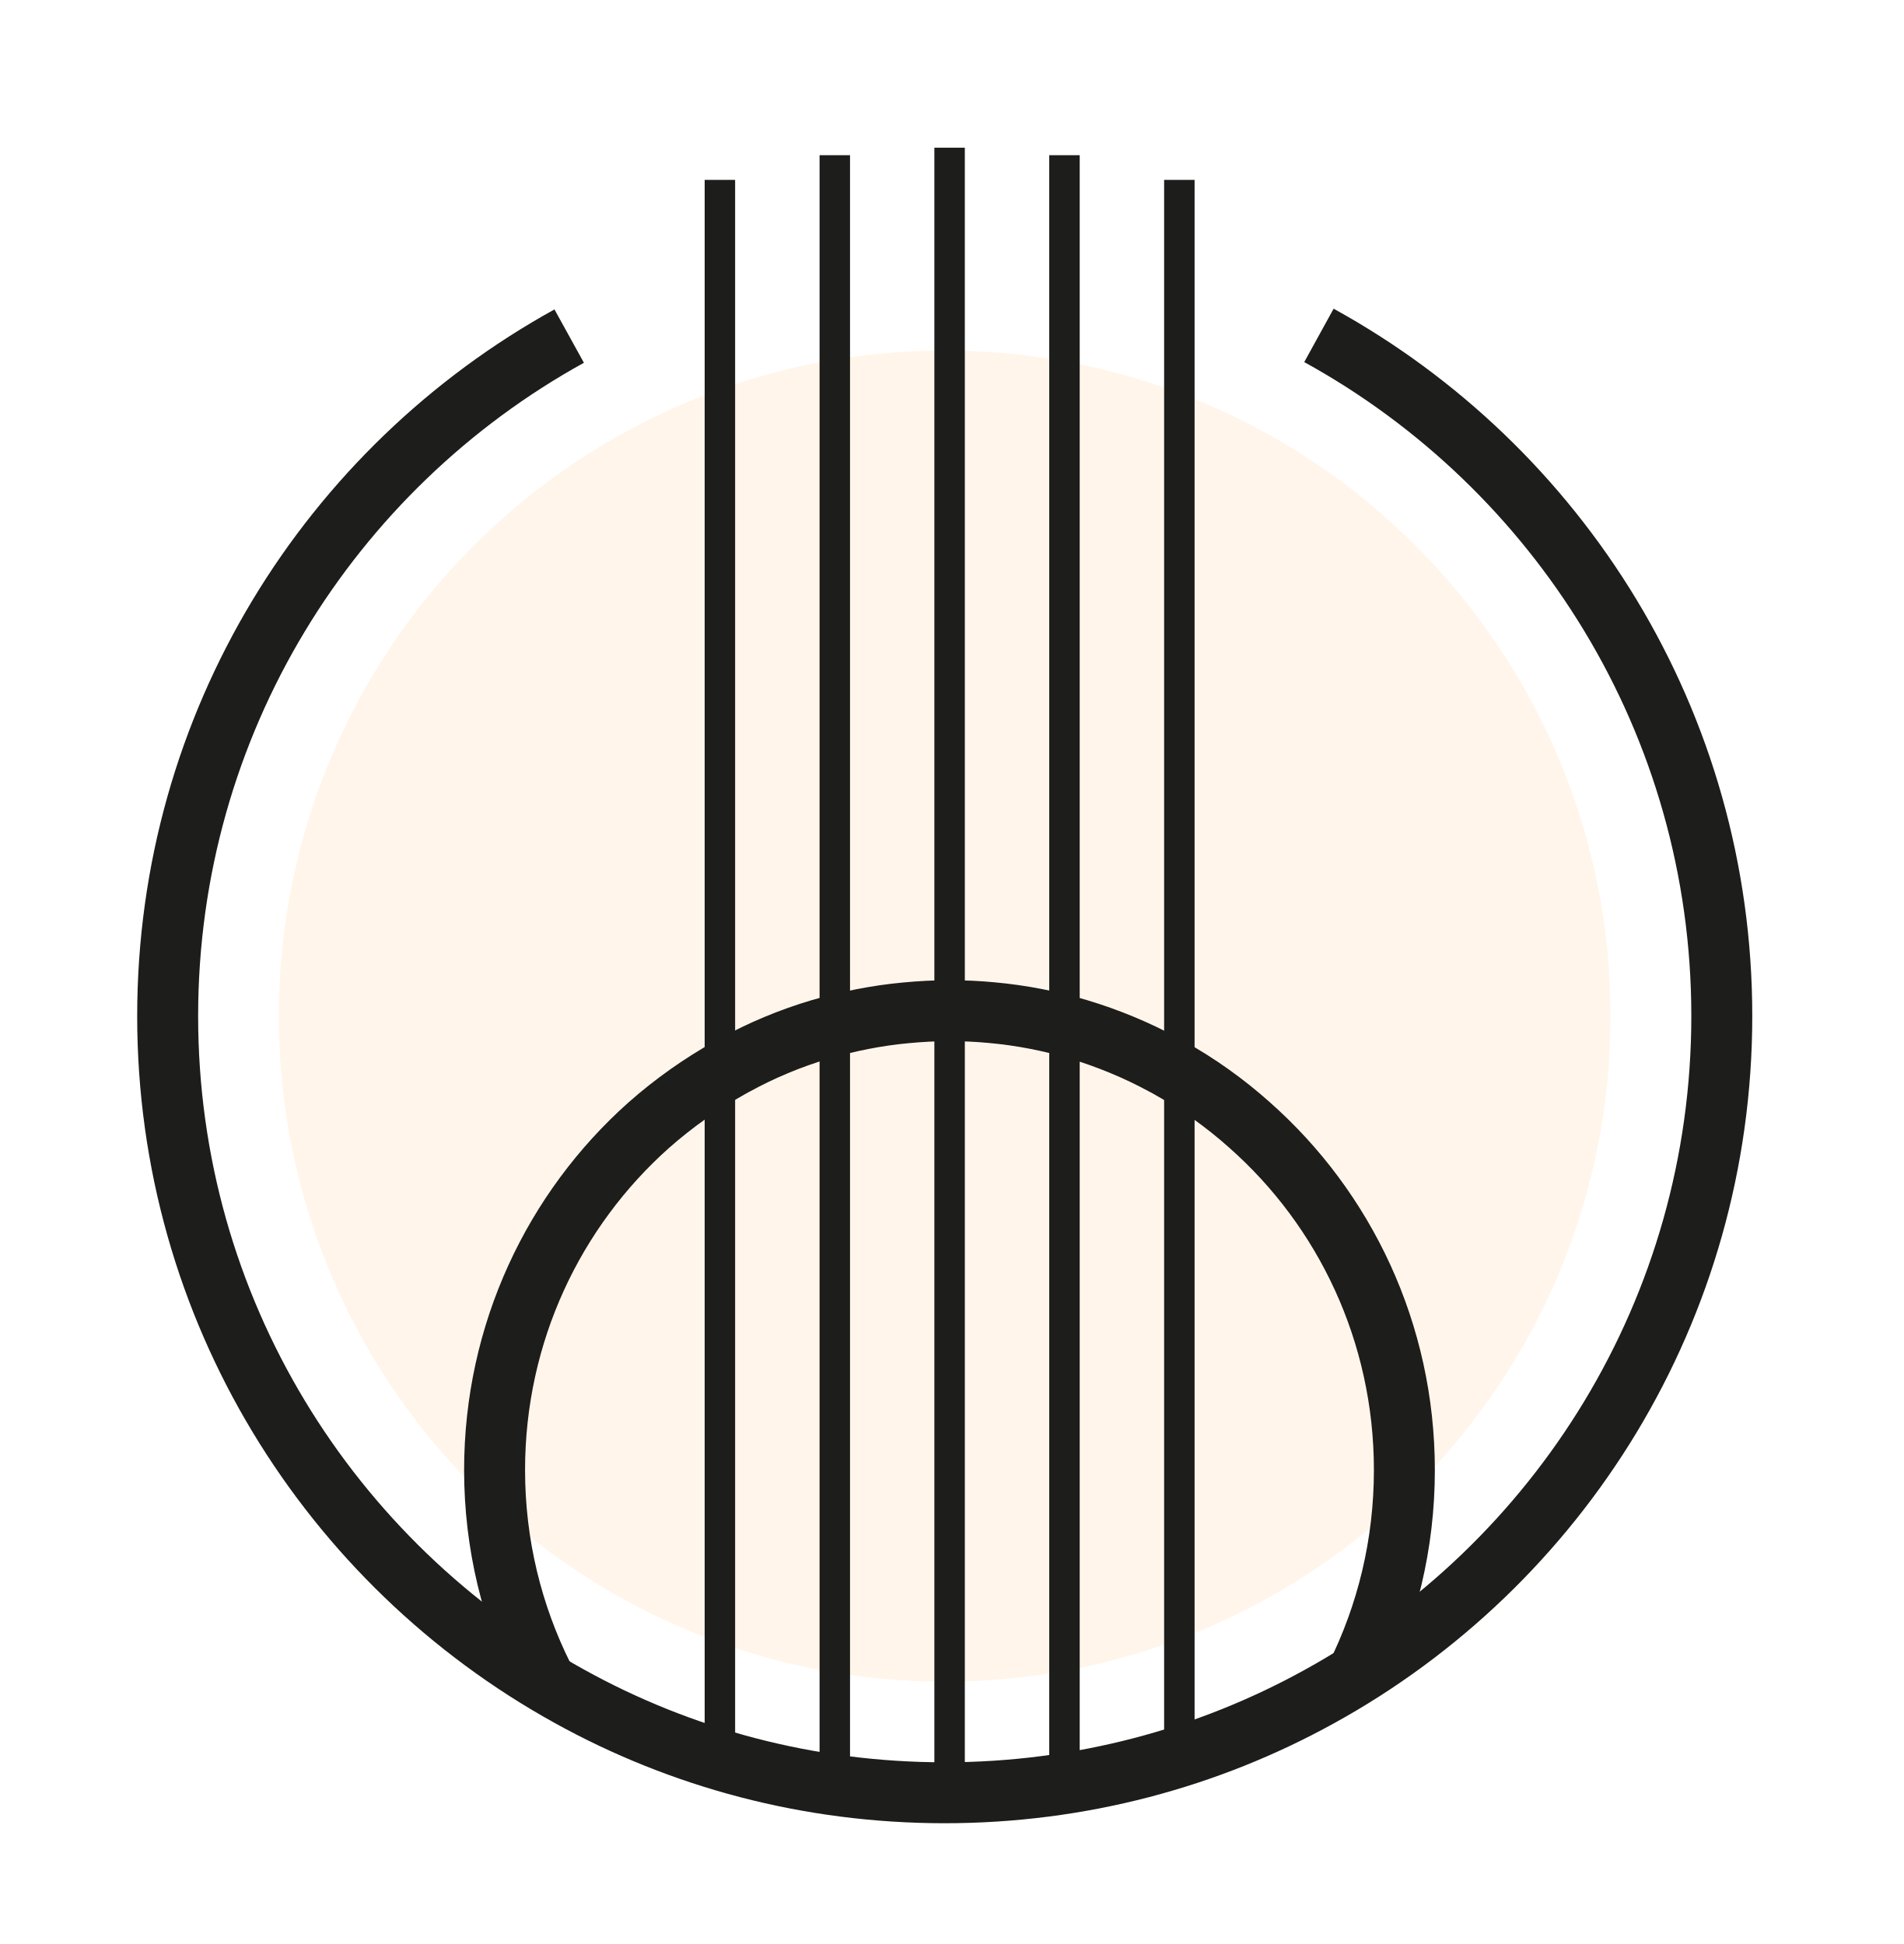
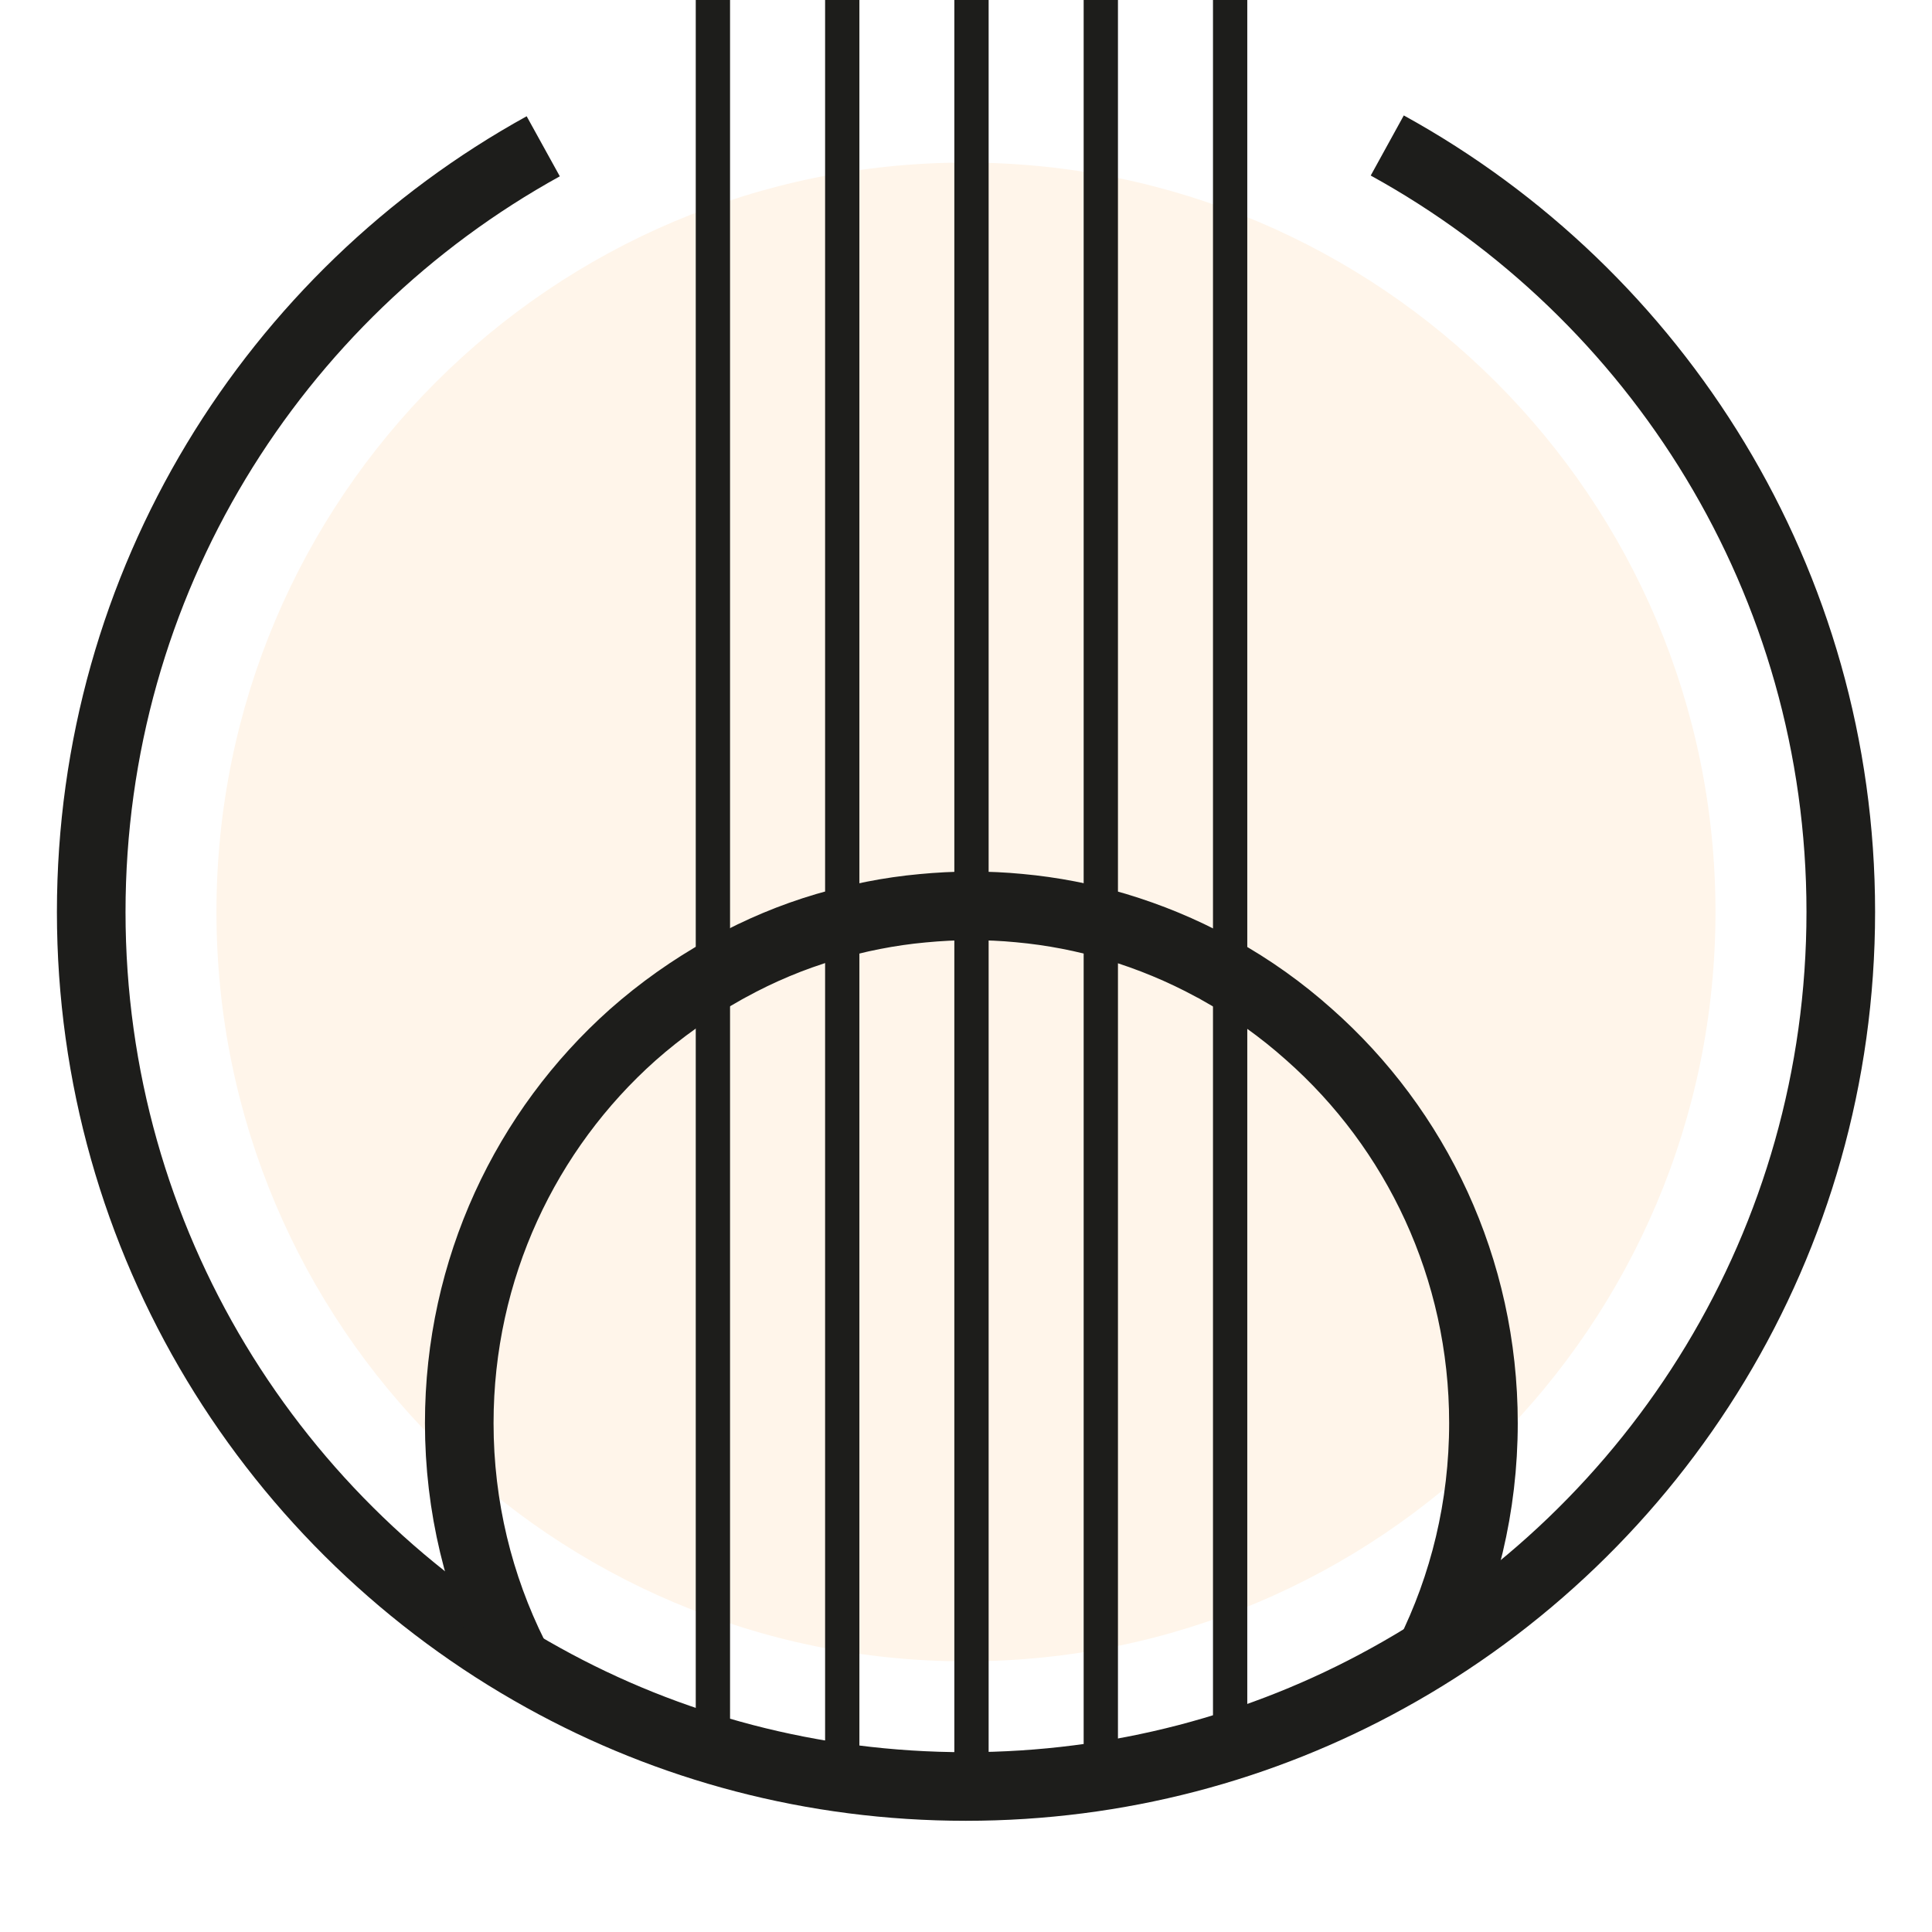
- <svg xmlns="http://www.w3.org/2000/svg" viewBox="296.0 452.0 94.0 96.0">
+ <svg xmlns="http://www.w3.org/2000/svg" viewBox="300.277 462.182 84.731 84.731">
  <defs />
  <path fill="none" stroke-width="3.009" stroke-linecap="butt" stroke-linejoin="miter" stroke="rgb(11.4%, 11.4%, 10.599%)" stroke-opacity="1" stroke-miterlimit="10" d="M -0 0.001 C 11.855 -6.522 19.89 -19.136 19.89 -33.608 C 19.89 -48.097 11.855 -60.71 -0 -67.229 C -5.481 -70.253 -11.782 -71.968 -18.481 -71.968 C -25.204 -71.968 -31.524 -70.245 -37.016 -67.198 C -48.832 -60.663 -56.84 -48.073 -56.84 -33.616 C -56.84 -19.155 -48.84 -6.561 -37.016 -0.034 " transform="matrix(1, 0, 0, -1, 361.1176, 468.5636)" />
  <path fill-rule="nonzero" fill="rgb(100%, 96.1%, 91.8%)" fill-opacity="1" d="M 375.512 502.176 C 375.512 520.328 360.793 535.043 342.641 535.043 C 324.484 535.043 309.77 520.328 309.77 502.176 C 309.77 484.027 324.484 469.312 342.641 469.312 C 360.793 469.312 375.512 484.027 375.512 502.176 " />
  <path fill="none" stroke-width="3.009" stroke-linecap="butt" stroke-linejoin="miter" stroke="rgb(11.4%, 11.4%, 10.599%)" stroke-opacity="1" stroke-miterlimit="10" d="M 0.001 -0.001 C -1.534 3.074 -2.401 6.538 -2.401 10.214 C -2.401 16.991 0.536 23.074 5.2 27.234 C 6.435 28.327 7.794 29.288 9.243 30.097 C 9.31 30.136 9.368 30.163 9.435 30.202 C 10.771 30.937 12.192 31.534 13.673 31.972 C 15.04 32.37 16.454 32.659 17.915 32.792 C 18.618 32.859 19.337 32.898 20.064 32.898 C 20.771 32.898 21.466 32.866 22.153 32.8 C 23.614 32.667 25.028 32.39 26.396 31.984 C 27.872 31.542 29.298 30.952 30.626 30.23 C 30.72 30.183 30.814 30.136 30.907 30.077 C 32.329 29.288 33.661 28.335 34.864 27.261 C 39.56 23.113 42.517 17.011 42.517 10.214 C 42.517 6.55 41.661 3.085 40.134 0.019 " transform="matrix(1, 0, 0, -1, 322.8193, 534.8079)" />
  <path fill="none" stroke-width="1.504" stroke-linecap="butt" stroke-linejoin="miter" stroke="rgb(11.4%, 11.4%, 10.599%)" stroke-opacity="1" stroke-miterlimit="10" d="M 0 -0.001 L 0 78.932 " transform="matrix(1, 0, 0, -1, 331.5425, 539.8152)" />
  <path fill="none" stroke-width="1.504" stroke-linecap="butt" stroke-linejoin="miter" stroke="rgb(11.4%, 11.4%, 10.599%)" stroke-opacity="1" stroke-miterlimit="10" d="M 0.002 -0.001 L 0.002 80.151 " transform="matrix(1, 0, 0, -1, 337.2132, 539.8152)" />
  <path fill="none" stroke-width="1.504" stroke-linecap="butt" stroke-linejoin="miter" stroke="rgb(11.4%, 11.4%, 10.599%)" stroke-opacity="1" stroke-miterlimit="10" d="M -0.001 -0.001 L -0.001 80.522 " transform="matrix(1, 0, 0, -1, 342.884, 539.8152)" />
  <path fill="none" stroke-width="1.504" stroke-linecap="butt" stroke-linejoin="miter" stroke="rgb(11.4%, 11.4%, 10.599%)" stroke-opacity="1" stroke-miterlimit="10" d="M -0 -0.001 L -0 80.151 " transform="matrix(1, 0, 0, -1, 348.5547, 539.8152)" />
  <path fill="none" stroke-width="1.504" stroke-linecap="butt" stroke-linejoin="miter" stroke="rgb(11.4%, 11.4%, 10.599%)" stroke-opacity="1" stroke-miterlimit="10" d="M 0.001 -0.001 L 0.001 78.932 " transform="matrix(1, 0, 0, -1, 354.2254, 539.8152)" />
</svg>
